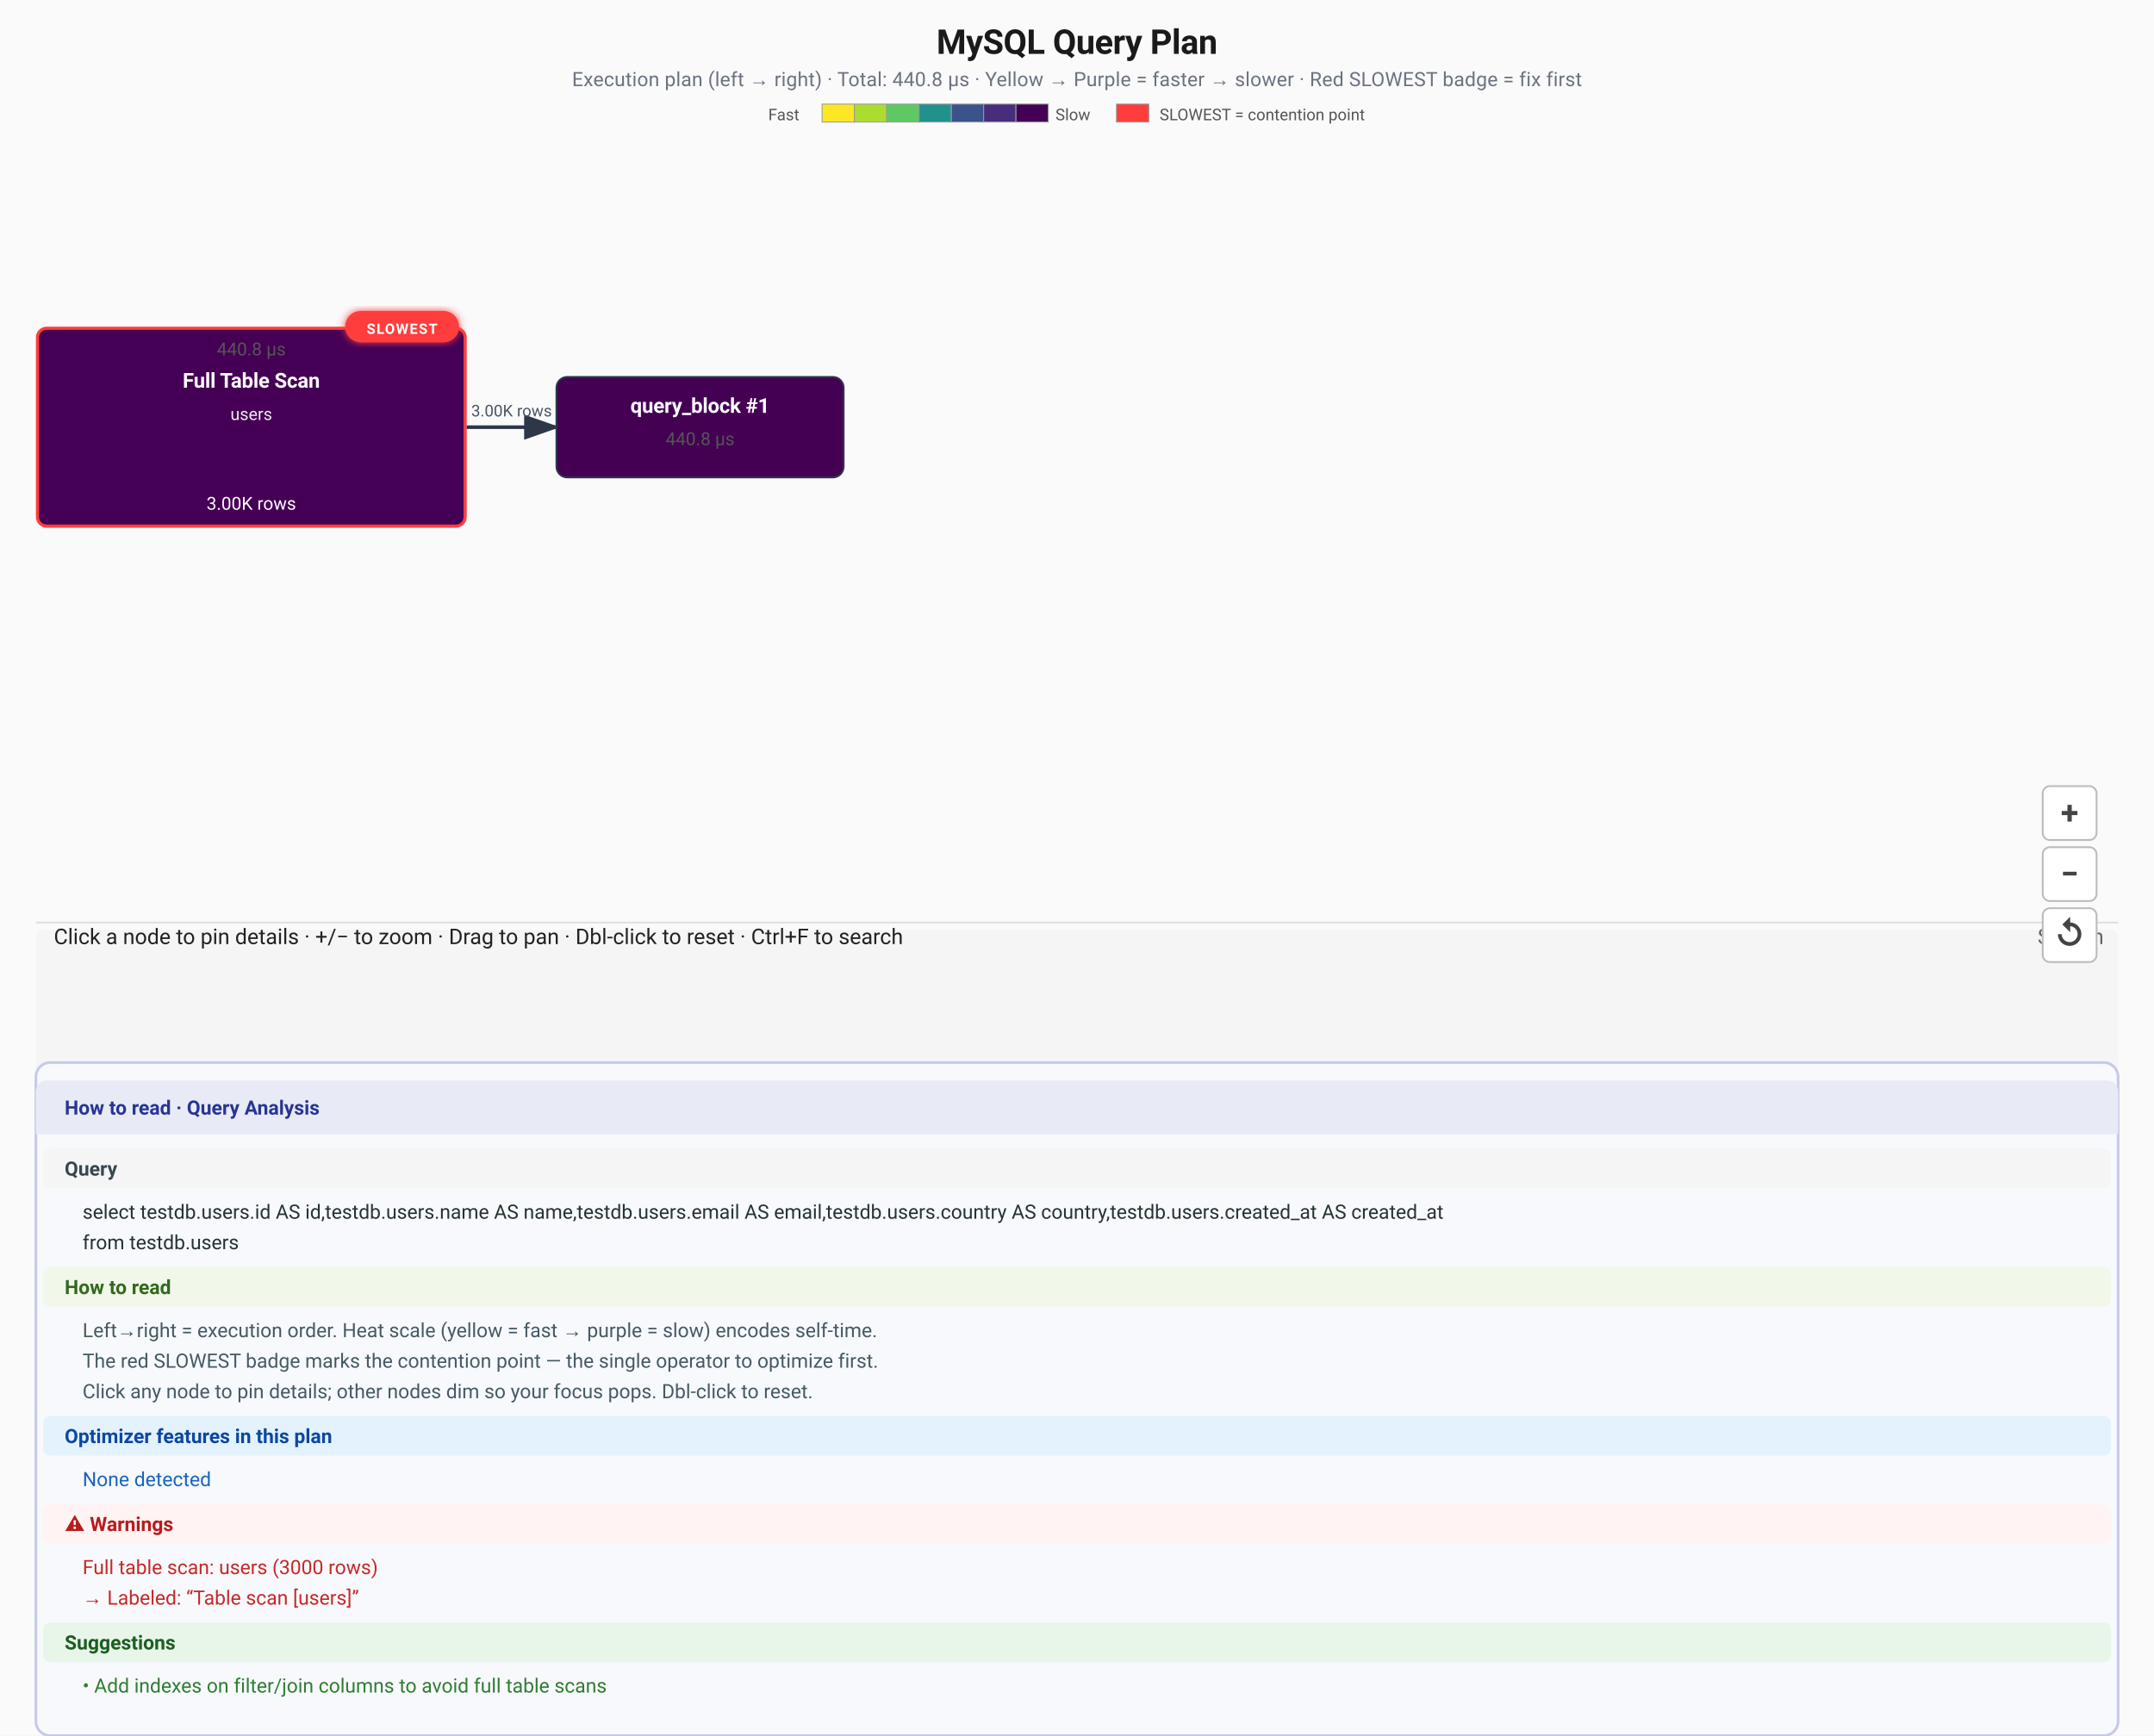
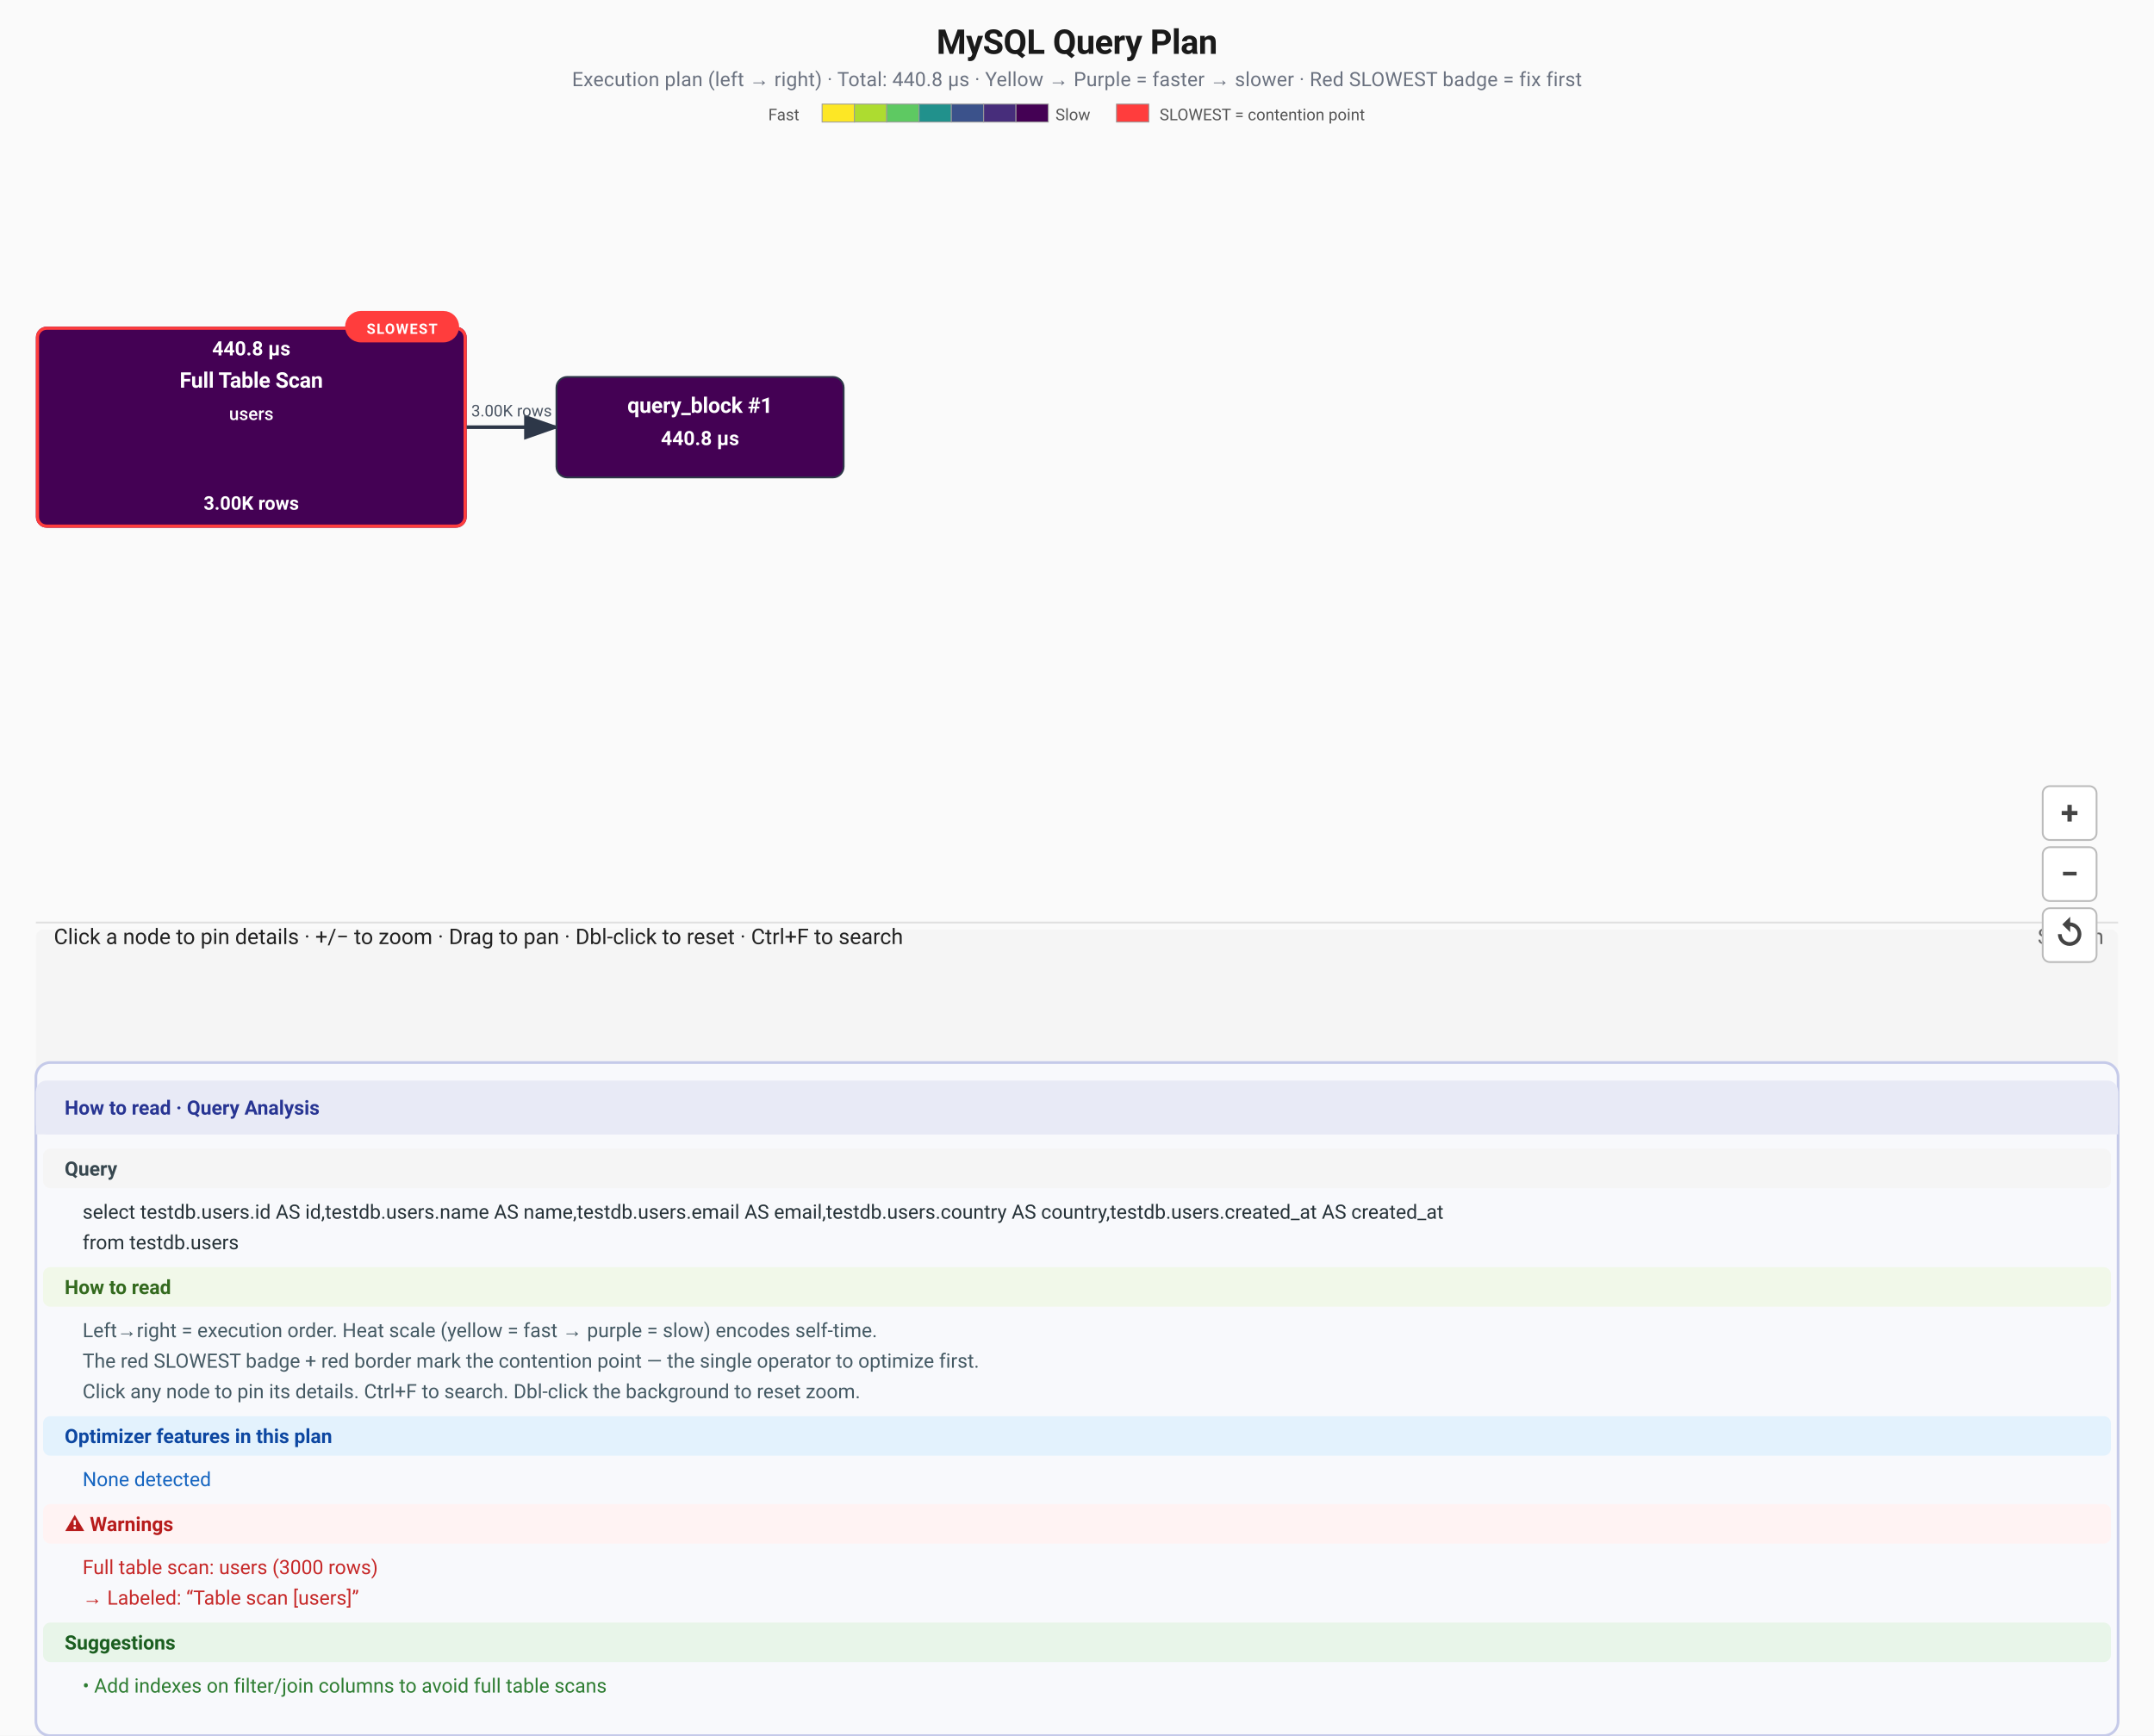
<svg xmlns="http://www.w3.org/2000/svg" version="1.1" width="1200" height="967" viewBox="0 0 1200 967" style="max-width: 100%; height: auto;">
  <defs>
    <marker id="arrowhead" markerWidth="10" markerHeight="7" refX="9" refY="3.5" orient="auto">
      <polygon points="0 0, 10 3.5, 0 7" fill="#2d3748" />
    </marker>
-     <filter id="hotspot-glow" x="-30%" y="-30%" width="160%" height="160%">
-       <feGaussianBlur stdDeviation="2.2" result="blur" />
-       <feMerge>
-         <feMergeNode in="blur" />
-         <feMergeNode in="SourceGraphic" />
-       </feMerge>
-     </filter>
    <clipPath id="diagram-clip">
      <rect x="0" y="0" width="1200" height="584" />
    </clipPath>
  </defs>
  <style>
  text { font-family: -apple-system, BlinkMacSystemFont, "Segoe UI", Roboto, "Helvetica Neue", Arial, sans-serif; font-size: 11px; -webkit-font-smoothing: antialiased; }
  .title { font-size: 19px; font-weight: 650; letter-spacing: -0.2px; fill: #1a1a1a; }
  .subtitle { font-size: 11px; fill: #6b7280; letter-spacing: 0.1px; }
-   .cost { font-size: 10px; fill: #555; }
-   .node-label { font-weight: 600; font-size: 11.5px; letter-spacing: -0.1px; }
-   .node-sublabel { font-size: 9.5px; fill-opacity: 0.92; }
-   .row-count { font-size: 10px; }
+   .cost { font-size: 11px; font-weight: 600; }
+   .node-label { font-weight: 700; font-size: 12px; letter-spacing: -0.1px; }
+   .node-sublabel { font-size: 10px; font-weight: 500; }
+   .row-count { font-size: 10.5px; font-weight: 600; }
  .arrow-label { font-size: 9px; fill: #4b5563; }
  .legend-label { font-size: 9px; fill: #555; }
  .diagram-node { cursor: pointer; }
-   .diagram-node:hover rect, .diagram-node:hover polygon { opacity: 0.9; stroke-width: 2; }
+   .diagram-node:hover rect, .diagram-node:hover polygon { stroke-width: 2.5; }
  .badge-covering { font-size: 8px; fill: #1b5e20; font-weight: bold; }
-   .loops-line { font-size: 9px; fill: #555; }
+   .loops-line { font-size: 9.5px; font-weight: 500; }
  .details-line { font-size: 12px; fill: #222; user-select: text; -webkit-user-select: text; cursor: text; }
  .details-line.dim { fill: #999; }
  #search { font-size: 12px; fill: #666; cursor: pointer; }
  #search:hover { fill: #000; }
  .diagram-node.dim { opacity: 0.25; }
-   .diagram-node.hotspot rect, .diagram-node.hotspot polygon { stroke: #ff3d3d; stroke-width: 3.5; filter: url(#hotspot-glow); }
-   .diagram-node.hotspot.dim { opacity: 1; }
-   .diagram-node.pinned.dim { opacity: 1; }
+   .diagram-node.hotspot rect, .diagram-node.hotspot polygon { stroke: #ff3d3d; stroke-width: 3.5; }
  .diagram-node.pinned rect, .diagram-node.pinned polygon { stroke: #e600e6 !important; stroke-width: 3; }
  .hotspot-badge rect { fill: #ff3d3d; }
  .hotspot-badge text { fill: #fff; font-size: 8px; font-weight: 700; letter-spacing: 0.6px; }
  .zoom-controls { cursor: pointer; }
  .zoom-btn rect { fill: #fff; stroke: #bbb; stroke-width: 1; rx: 4; }
  .zoom-btn:hover rect { fill: #f0f0f0; stroke: #888; }
  .zoom-btn text { font-size: 18px; font-weight: bold; fill: #444; user-select: none; pointer-events: none; }
  .zoom-btn:hover text { fill: #111; }
</style>
  <rect width="100%" height="100%" fill="#fafafa" />
  <text x="600.0" y="30" text-anchor="middle" class="title">MySQL Query Plan</text>
  <text x="600.0" y="48" text-anchor="middle" class="subtitle">Execution plan (left → right)  ·  Total: 440.8 µs  ·  Yellow → Purple = faster → slower  ·  Red SLOWEST badge = fix first</text>
  <g id="diagram-legend">
    <text x="428.0" y="67" class="legend-label">Fast</text>
    <rect x="458.0" y="58" width="18" height="10" fill="#fde725" stroke="#999" stroke-width="0.5" />
    <rect x="476.0" y="58" width="18" height="10" fill="#addc30" stroke="#999" stroke-width="0.5" />
    <rect x="494.0" y="58" width="18" height="10" fill="#5ec962" stroke="#999" stroke-width="0.5" />
    <rect x="512.0" y="58" width="18" height="10" fill="#21918c" stroke="#999" stroke-width="0.5" />
    <rect x="530.0" y="58" width="18" height="10" fill="#3b528b" stroke="#999" stroke-width="0.5" />
    <rect x="548.0" y="58" width="18" height="10" fill="#472d7b" stroke="#999" stroke-width="0.5" />
    <rect x="566.0" y="58" width="18" height="10" fill="#440154" stroke="#999" stroke-width="0.5" />
    <text x="588.0" y="67" class="legend-label">Slow</text>
    <rect x="622.0" y="58" width="18" height="10" fill="#ff3d3d" stroke="#999" stroke-width="0.5" />
    <text x="646.0" y="67" class="legend-label">SLOWEST = contention point</text>
  </g>
  <line x1="20" y1="514" x2="1180" y2="514" stroke="#e0e0e0" stroke-width="1" />
  <rect x="20" y="518" width="1160" height="112" fill="#f5f5f5" rx="4" />
  <text id="search" x="1172" y="526" text-anchor="end">Search</text>
  <text id="details-l0" x="30" y="526" text-anchor="start" class="details-line">Click a node to pin details  ·  +/− to zoom  ·  Drag to pan  ·  Dbl-click to reset  ·  Ctrl+F to search</text>
  <text id="details-l1" x="30" y="542" text-anchor="start" class="details-line" />
  <text id="details-l2" x="30" y="558" text-anchor="start" class="details-line" />
  <text id="details-l3" x="30" y="574" text-anchor="start" class="details-line" />
  <text id="details-l4" x="30" y="590" text-anchor="start" class="details-line" />
  <text id="details-l5" x="30" y="606" text-anchor="start" class="details-line" />
  <g id="diagram-content" clip-path="url(#diagram-clip)">
    <g class="diagram-node hotspot" data-info="Table scan on users  ·  Total: 440.8 µs  ·  Cost: 303.50  ·  Rows: 3.00K  ·  Loops: 1  ·  Table: users  ·  Est.rows: 3000  ·  ⚠ In Query Analysis: Full table scan: users (3000 rows)" data-analysis-msg="Full table scan: users (3000 rows)">
      <defs>
        <clipPath id="clipbox-0">
          <rect x="20" y="182" width="240" height="112" rx="6" ry="6" />
        </clipPath>
      </defs>
      <g clip-path="url(#clipbox-0)">
        <rect x="20" y="182" width="240" height="112" fill="#440154" stroke="#2d3748" stroke-width="1" rx="6" ry="6" />
        <text x="140.0" y="198" text-anchor="middle" class="cost" fill="#ffffff">440.8 µs</text>
        <text x="140.0" y="216" text-anchor="middle" class="node-label" fill="#ffffff">Full Table Scan</text>
        <text x="140.0" y="234" text-anchor="middle" class="node-sublabel" fill="#ffffff">users</text>
        <text x="140.0" y="284" text-anchor="middle" class="row-count" fill="#ffffff">3.00K rows</text>
      </g>
      <g class="hotspot-badge">
        <rect x="194" y="175.0" width="60" height="14" rx="7" ry="7" />
        <text x="224.0" y="186.0" text-anchor="middle">SLOWEST</text>
      </g>
    </g>
    <line x1="260" y1="238.0" x2="310" y2="238.0" stroke="#2d3748" stroke-width="2" marker-end="url(#arrowhead)" />
    <text x="285.0" y="232.0" text-anchor="middle" class="arrow-label">3.00K rows</text>
    <g class="diagram-node" data-info="Total: 440.8 µs | Cost: 303.50">
      <rect x="310" y="210.0" width="160" height="56" fill="#440154" stroke="#2d3748" stroke-width="1" rx="6" />
      <text x="390.0" y="230.0" text-anchor="middle" class="node-label" fill="#ffffff">query_block #1</text>
      <text x="390.0" y="248.0" text-anchor="middle" class="cost" fill="#ffffff">440.8 µs</text>
    </g>
  </g>
  <g class="zoom-controls">
    <g class="zoom-btn" id="zoom-in">
      <rect x="1138" y="438" width="30" height="30" />
      <text x="1153.0" y="459.0" text-anchor="middle">+</text>
    </g>
    <g class="zoom-btn" id="zoom-out">
      <rect x="1138" y="472" width="30" height="30" />
      <text x="1153.0" y="493.0" text-anchor="middle">−</text>
    </g>
    <g class="zoom-btn" id="zoom-reset">
      <rect x="1138" y="506" width="30" height="30" />
      <text x="1153.0" y="527.0" text-anchor="middle">↺</text>
    </g>
  </g>
  <rect x="20" y="592" width="1160" height="375" fill="#f8f9fc" stroke="#c5cae9" stroke-width="1.5" rx="8" />
  <rect x="20" y="602" width="1160" height="30" fill="#e8eaf6" rx="6" />
  <rect x="20" y="608" width="1160" height="24" fill="#e8eaf6" />
  <text x="36" y="621" font-family="Arial,sans-serif" font-size="13" font-weight="bold" fill="#283593">How to read · Query Analysis</text>
  <rect x="24" y="640" width="1152" height="22" fill="#f5f5f5" rx="4" />
  <text x="36" y="655" font-family="Arial,sans-serif" font-size="11" font-weight="bold" fill="#37474f">Query</text>
  <text x="46" y="679" font-family="Courier New,Courier,monospace" font-size="11" fill="#263238">select testdb.users.id AS id,testdb.users.name AS name,testdb.users.email AS email,testdb.users.country AS country,testdb.users.created_at AS created_at</text>
  <text x="46" y="696" font-family="Courier New,Courier,monospace" font-size="11" fill="#263238">from testdb.users</text>
  <rect x="24" y="706" width="1152" height="22" fill="#f1f8e9" rx="4" />
  <text x="36" y="721" font-family="Arial,sans-serif" font-size="11" font-weight="bold" fill="#33691e">How to read</text>
  <text x="46" y="745" font-family="Arial,sans-serif" font-size="11" fill="#455a64">Left→right = execution order. Heat scale (yellow = fast → purple = slow) encodes self-time.</text>
-   <text x="46" y="762" font-family="Arial,sans-serif" font-size="11" fill="#455a64">The red SLOWEST badge marks the contention point — the single operator to optimize first.</text>
-   <text x="46" y="779" font-family="Arial,sans-serif" font-size="11" fill="#455a64">Click any node to pin details; other nodes dim so your focus pops. Dbl-click to reset.</text>
+   <text x="46" y="762" font-family="Arial,sans-serif" font-size="11" fill="#455a64">The red SLOWEST badge + red border mark the contention point — the single operator to optimize first.</text>
+   <text x="46" y="779" font-family="Arial,sans-serif" font-size="11" fill="#455a64">Click any node to pin its details. Ctrl+F to search. Dbl-click the background to reset zoom.</text>
  <rect x="24" y="789" width="1152" height="22" fill="#e3f2fd" rx="4" />
  <text x="36" y="804" font-family="Arial,sans-serif" font-size="11" font-weight="bold" fill="#0d47a1">Optimizer features in this plan</text>
  <text x="46" y="828" font-family="Arial,sans-serif" font-size="11" fill="#1565c0">None detected</text>
  <rect x="24" y="838" width="1152" height="22" fill="#fff3f3" rx="4" />
  <text x="36" y="853" font-family="Arial,sans-serif" font-size="11" font-weight="bold" fill="#b71c1c">⚠  Warnings</text>
  <text x="46" y="877" font-family="Arial,sans-serif" font-size="11" fill="#c62828">Full table scan: users (3000 rows)</text>
  <text x="46" y="894" font-family="Arial,sans-serif" font-size="11" fill="#c62828">→ Labeled: “Table scan [users]”</text>
  <rect x="24" y="904" width="1152" height="22" fill="#e8f5e9" rx="4" />
  <text x="36" y="919" font-family="Arial,sans-serif" font-size="11" font-weight="bold" fill="#1b5e20">Suggestions</text>
  <text x="46" y="943" font-family="Arial,sans-serif" font-size="11" fill="#2e7d32">•  Add indexes on filter/join columns to avoid full table scans</text>
</svg>
